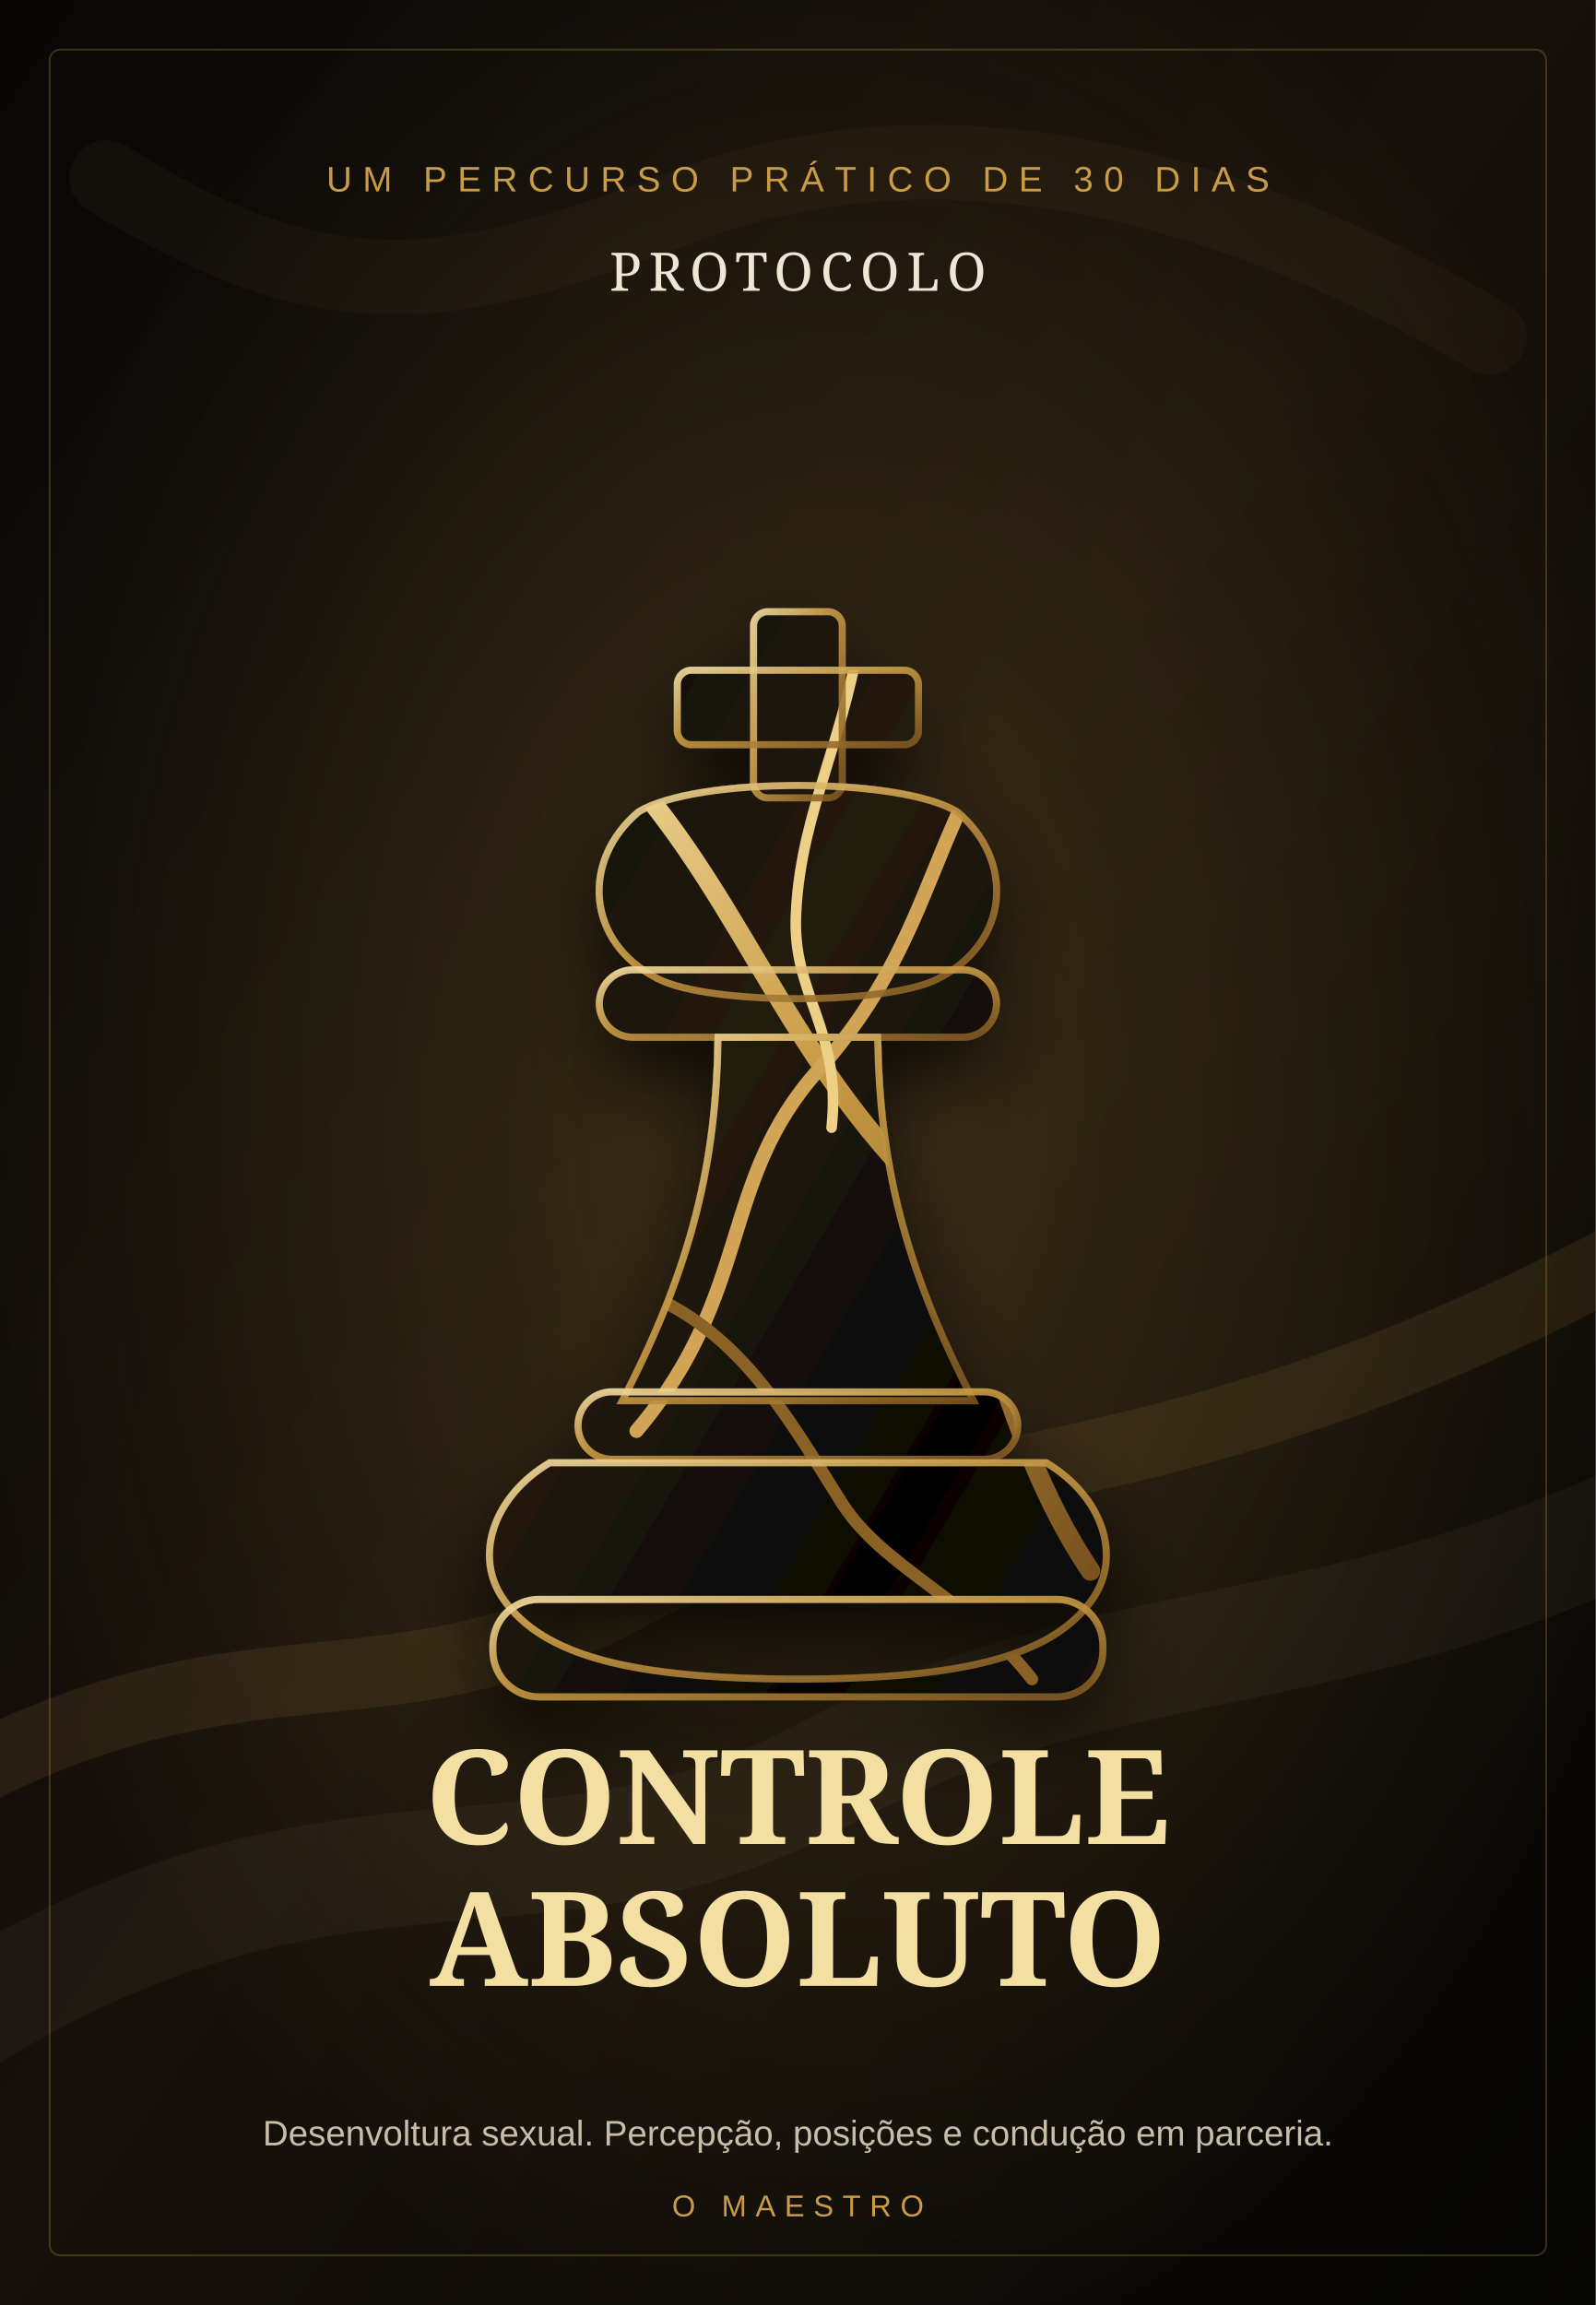
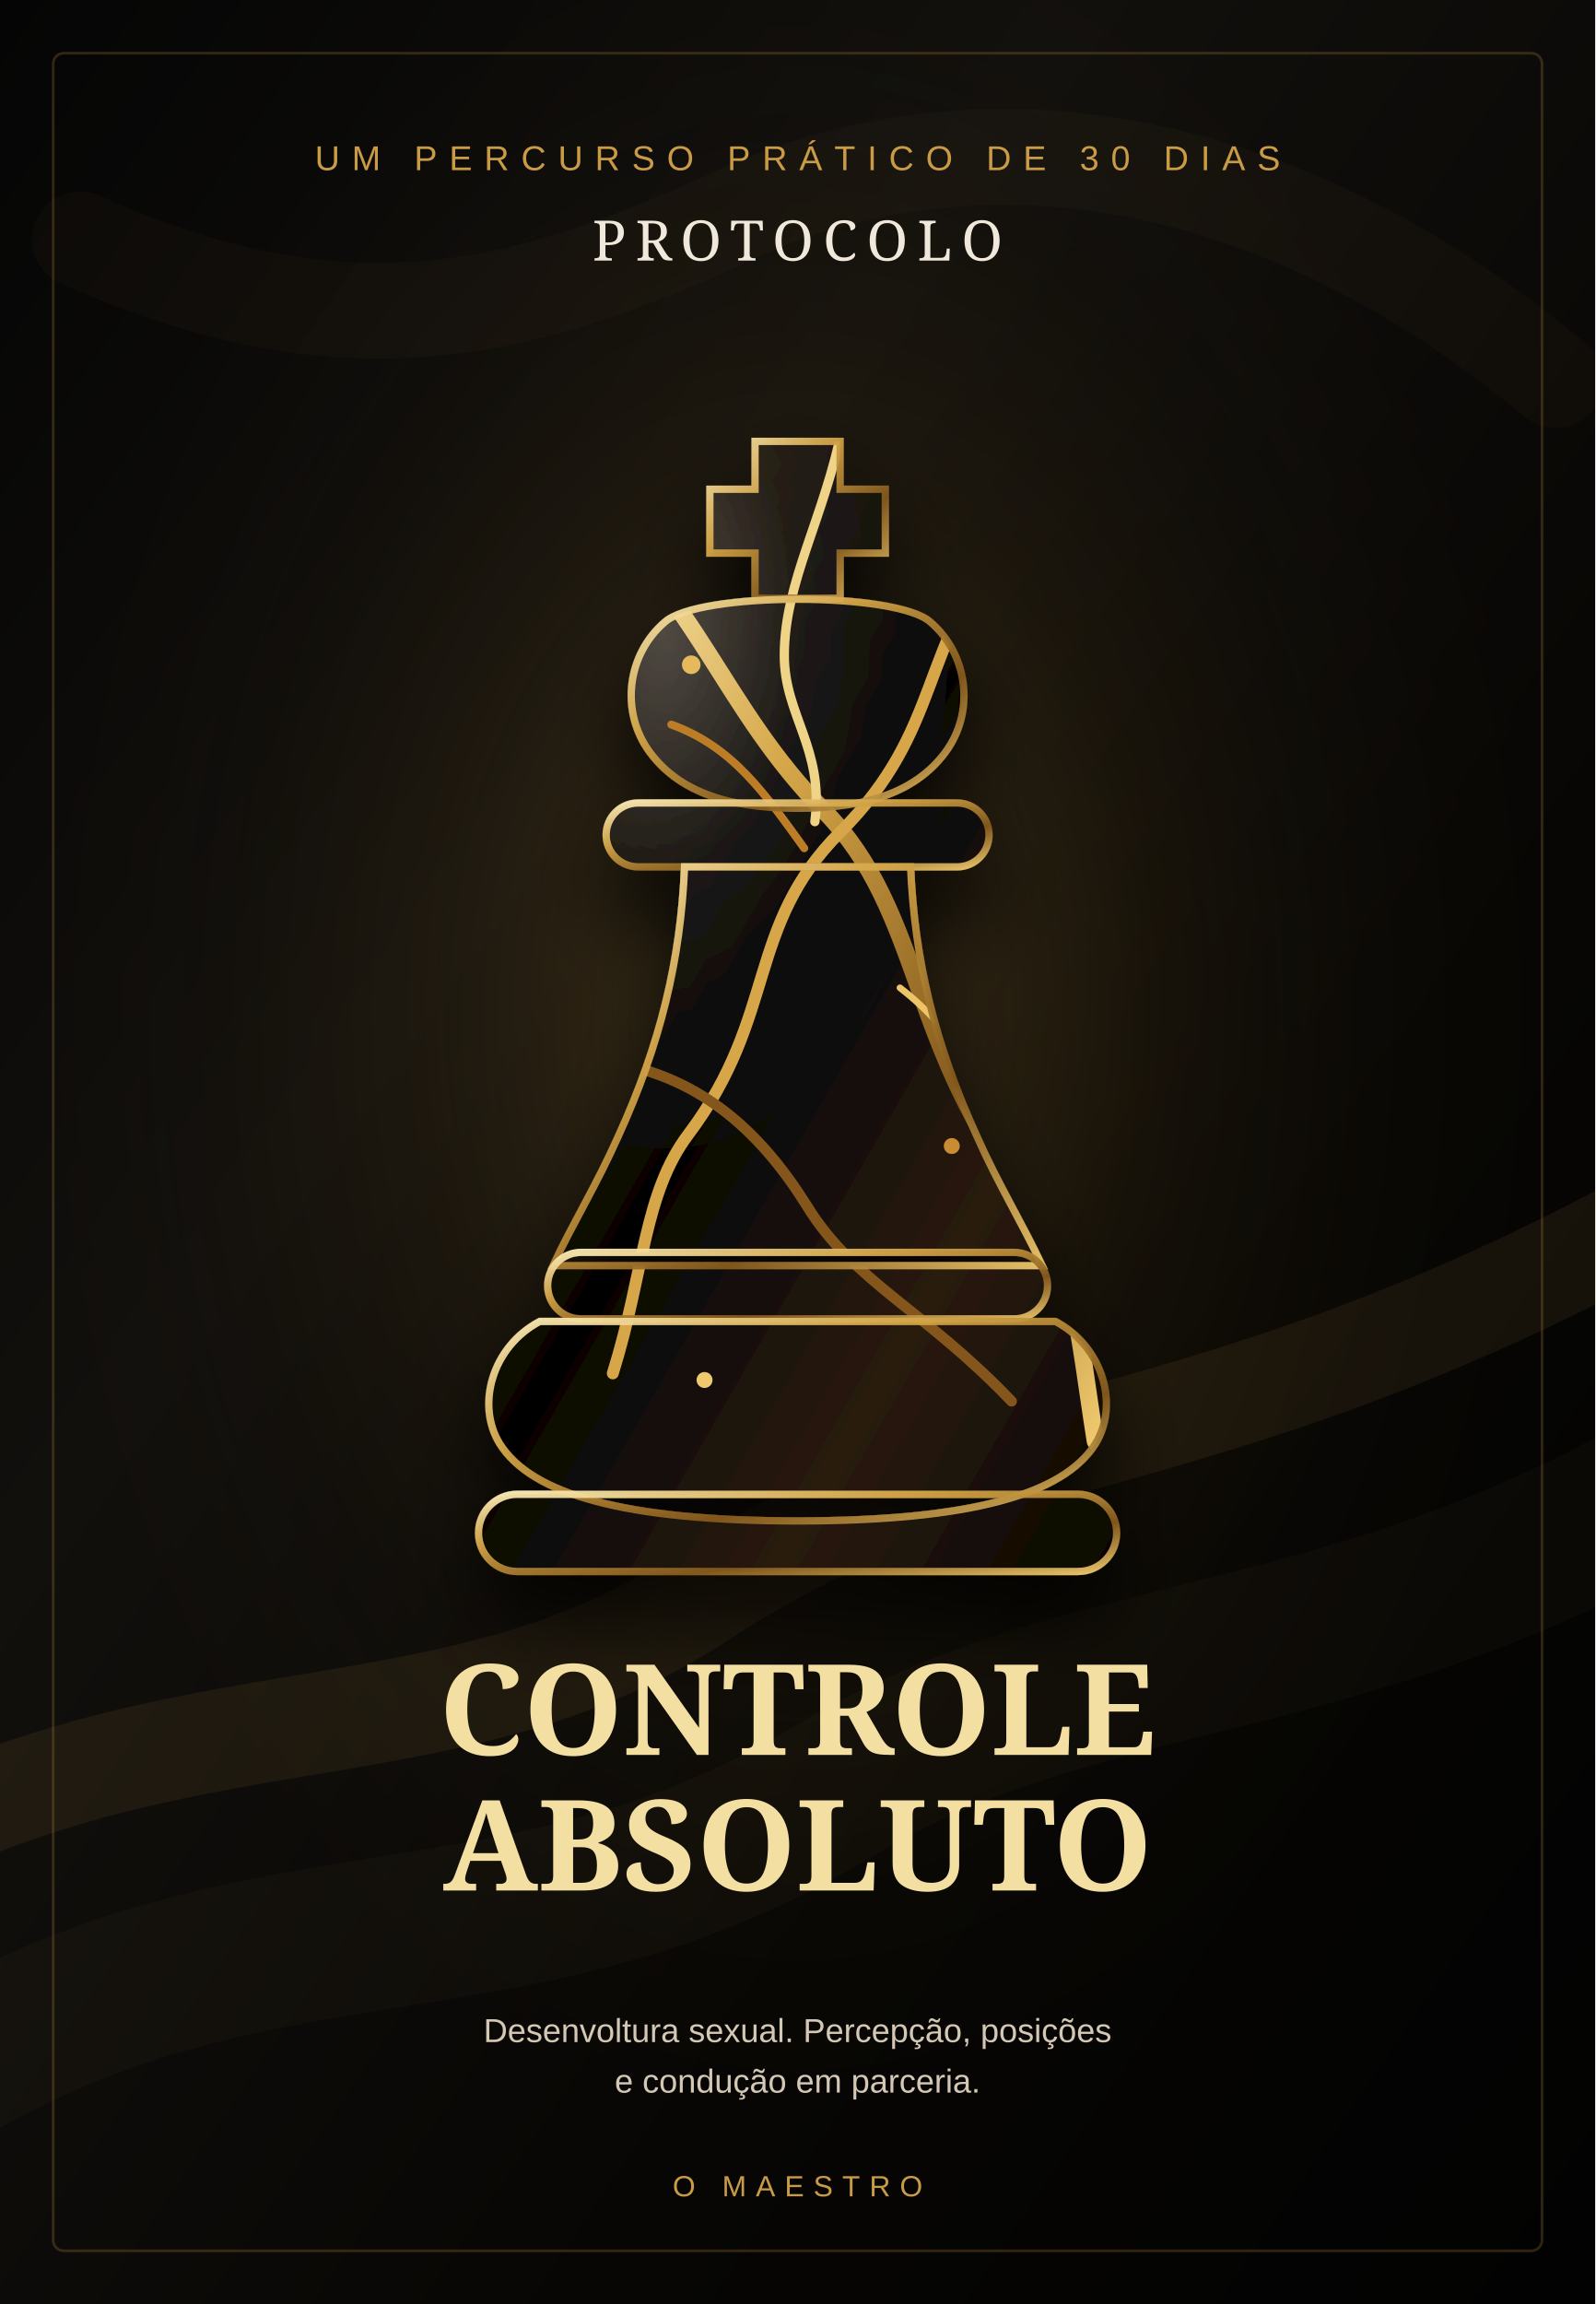
- <svg xmlns="http://www.w3.org/2000/svg" viewBox="0 0 900 1300" role="img" aria-labelledby="title desc">
+ <svg xmlns="http://www.w3.org/2000/svg" viewBox="0 0 1200 1733" role="img" aria-labelledby="title desc">
  <defs>
    <linearGradient id="bg" x1="0" y1="0" x2="1" y2="1">
-       <stop offset="0" stop-color="#090807" />
-       <stop offset="0.48" stop-color="#17110b" />
-       <stop offset="1" stop-color="#050504" />
+       <stop offset="0" stop-color="#050505" />
+       <stop offset=".34" stop-color="#12100d" />
+       <stop offset=".68" stop-color="#070604" />
+       <stop offset="1" stop-color="#020202" />
    </linearGradient>
-     <radialGradient id="glow" cx="52%" cy="48%" r="55%">
-       <stop offset="0" stop-color="#c99b45" stop-opacity=".22" />
-       <stop offset="1" stop-color="#c99b45" stop-opacity="0" />
+     <radialGradient id="halo" cx="50%" cy="44%" r="52%">
+       <stop offset="0" stop-color="#d2a44c" stop-opacity=".24" />
+       <stop offset=".45" stop-color="#a97a29" stop-opacity=".08" />
+       <stop offset="1" stop-color="#000" stop-opacity="0" />
    </radialGradient>
    <linearGradient id="gold" x1="0" y1="0" x2="1" y2="1">
-       <stop offset="0" stop-color="#f4dfa3" />
-       <stop offset=".45" stop-color="#c99b45" />
-       <stop offset="1" stop-color="#79531f" />
+       <stop offset="0" stop-color="#fff0bb" />
+       <stop offset=".34" stop-color="#d5a648" />
+       <stop offset=".68" stop-color="#855a1d" />
+       <stop offset="1" stop-color="#efc96d" />
    </linearGradient>
-     <linearGradient id="kingBlack" x1="0" y1="0" x2="1" y2="1">
-       <stop offset="0" stop-color="#070605" />
-       <stop offset=".42" stop-color="#241b11" />
-       <stop offset=".72" stop-color="#050504" />
-       <stop offset="1" stop-color="#17110b" />
+     <linearGradient id="stone" x1="0" y1="0" x2="1" y2="1">
+       <stop offset="0" stop-color="#020202" />
+       <stop offset=".22" stop-color="#21180e" />
+       <stop offset=".48" stop-color="#050505" />
+       <stop offset=".72" stop-color="#2a1b0c" />
+       <stop offset="1" stop-color="#020202" />
    </linearGradient>
-     <filter id="shadow" x="-40%" y="-30%" width="180%" height="190%">
-       <feDropShadow dx="0" dy="20" stdDeviation="22" flood-color="#000" flood-opacity=".75" />
+     <radialGradient id="shine" cx="31%" cy="20%" r="75%">
+       <stop offset="0" stop-color="#fff" stop-opacity=".22" />
+       <stop offset=".26" stop-color="#fff" stop-opacity=".05" />
+       <stop offset=".58" stop-color="#fff" stop-opacity="0" />
+     </radialGradient>
+     <filter id="shadow" x="-40%" y="-35%" width="180%" height="200%">
+       <feDropShadow dx="0" dy="36" stdDeviation="30" flood-color="#000" flood-opacity=".82" />
    </filter>
-     <clipPath id="kingClip">
-       <rect x="425" y="345" width="50" height="105" rx="8" />
-       <rect x="382" y="378" width="136" height="42" rx="8" />
-       <path d="M360 458 C392 438 508 438 540 458 C572 485 570 531 529 552 C500 567 400 567 371 552 C330 531 328 485 360 458Z" />
-       <rect x="338" y="547" width="224" height="38" rx="19" />
-       <path d="M405 585 C404 654 391 713 351 790 L549 790 C509 713 496 654 495 585Z" />
-       <rect x="326" y="785" width="248" height="38" rx="19" />
-       <path d="M310 825 C278 844 267 878 284 902 C306 934 357 947 450 947 C543 947 594 934 616 902 C633 878 622 844 590 825Z" />
-       <rect x="278" y="902" width="344" height="55" rx="26" />
+     <clipPath id="king">
+       <path d="M568 332 H632 V368 H666 V416 H632 V450 H568 V416 H534 V368 H568 Z" />
+       <path d="M500 468 C525 445 675 445 700 468 C728 492 734 535 711 566 C690 594 655 608 600 608 C545 608 510 594 489 566 C466 535 472 492 500 468 Z" />
+       <rect x="456" y="604" width="288" height="48" rx="24" />
+       <path d="M515 652 C512 722 497 785 465 855 C449 891 431 920 416 952 H784 C769 920 751 891 735 855 C703 785 688 722 685 652 Z" />
+       <rect x="412" y="942" width="376" height="50" rx="25" />
+       <path d="M406 994 C370 1013 358 1057 376 1086 C400 1124 470 1144 600 1144 C730 1144 800 1124 824 1086 C842 1057 830 1013 794 994 Z" />
+       <rect x="360" y="1124" width="480" height="58" rx="29" />
    </clipPath>
  </defs>
-   <rect width="900" height="1300" fill="url(#bg)" />
-   <rect x="28" y="28" width="844" height="1244" rx="6" fill="none" stroke="#c99b45" stroke-opacity=".28" />
-   <rect width="900" height="1300" fill="url(#glow)" />
-   <g opacity=".5" fill="none" stroke-linecap="round">
-     <path d="M-70 1030 C130 905 205 980 354 900 C531 804 656 864 985 670" stroke="#c99b45" stroke-opacity=".22" stroke-width="40" />
-     <path d="M-20 1138 C190 1008 303 1086 460 1003 C632 912 752 946 955 841" stroke="#f4dfa3" stroke-opacity=".08" stroke-width="64" />
-     <path d="M60 100 C190 182 260 163 390 115 C512 70 665 87 840 190" stroke="#c99b45" stroke-opacity=".08" stroke-width="42" />
+   <rect width="1200" height="1733" fill="url(#bg)" />
+   <rect width="1200" height="1733" fill="url(#halo)" />
+   <rect x="40" y="40" width="1120" height="1653" rx="8" fill="none" stroke="#c99b45" stroke-opacity=".22" stroke-width="2" />
+   <g opacity=".52" fill="none" stroke-linecap="round">
+     <path d="M-140 1420 C120 1260 330 1332 530 1200 C750 1055 930 1110 1340 860" stroke="#c99b45" stroke-opacity=".16" stroke-width="76" />
+     <path d="M-60 1570 C190 1412 382 1494 626 1348 C828 1226 1025 1268 1315 1080" stroke="#f1d08b" stroke-opacity=".05" stroke-width="114" />
+     <path d="M60 180 C260 270 394 235 552 162 C735 78 962 112 1170 286" stroke="#c99b45" stroke-opacity=".055" stroke-width="72" />
  </g>
-   <text x="450" y="108" text-anchor="middle" fill="#c99b45" font-size="20" font-family="Arial, Helvetica, sans-serif" letter-spacing="6">UM PERCURSO PRÁTICO DE 30 DIAS</text>
-   <text x="450" y="164" text-anchor="middle" fill="#efe6d5" font-size="30" font-family="Georgia, serif" letter-spacing="4">PROTOCOLO</text>
+   <text x="600" y="128" text-anchor="middle" fill="#c99b45" font-size="26" font-family="Arial, Helvetica, sans-serif" letter-spacing="9">UM PERCURSO PRÁTICO DE 30 DIAS</text>
+   <text x="600" y="196" text-anchor="middle" fill="#f0e8db" font-size="42" font-family="Georgia, serif" letter-spacing="7">PROTOCOLO</text>
  <g filter="url(#shadow)">
-     <g clip-path="url(#kingClip)">
-       <rect x="250" y="315" width="400" height="675" fill="url(#kingBlack)" />
-       <path d="M318 400 C410 480 429 574 512 662 C557 710 560 804 615 886" fill="none" stroke="url(#gold)" stroke-width="11" stroke-linecap="round" />
-       <path d="M590 380 C522 458 532 524 462 603 C405 666 425 729 359 807" fill="none" stroke="#d2a456" stroke-width="8" stroke-linecap="round" />
-       <path d="M339 721 C410 739 438 789 475 848 C498 884 548 903 582 947" fill="none" stroke="#8a6228" stroke-width="7" stroke-linecap="round" />
-       <path d="M487 346 C478 415 452 456 449 514 C446 561 475 580 469 636" fill="none" stroke="#edcf86" stroke-width="6" stroke-linecap="round" />
+     <g clip-path="url(#king)">
+       <rect x="340" y="300" width="520" height="900" fill="url(#stone)" />
+       <rect x="340" y="300" width="520" height="900" fill="url(#shine)" />
+       <path d="M438 378 C525 450 544 533 620 610 C695 686 684 792 773 901 C808 944 811 1002 824 1084" fill="none" stroke="url(#gold)" stroke-width="13" stroke-linecap="round" />
+       <path d="M758 405 C690 488 710 548 632 626 C561 697 585 764 518 853 C484 898 485 956 461 1033" fill="none" stroke="#d7a64a" stroke-width="9" stroke-linecap="round" />
+       <path d="M452 798 C525 807 572 851 607 907 C642 964 695 985 761 1054" fill="none" stroke="#85571b" stroke-width="8" stroke-linecap="round" />
+       <path d="M634 320 C620 390 590 438 590 493 C590 538 620 563 613 618" fill="none" stroke="#efd386" stroke-width="7" stroke-linecap="round" />
+       <path d="M505 545 C552 562 576 598 605 638" fill="none" stroke="#bd7d27" stroke-width="6" stroke-linecap="round" />
+       <path d="M677 743 C720 776 742 820 766 872" fill="none" stroke="#edc568" stroke-width="5" stroke-linecap="round" />
+       <circle cx="520" cy="500" r="7" fill="#e5b95c" />
+       <circle cx="716" cy="862" r="6" fill="#c98c31" />
+       <circle cx="530" cy="1038" r="6" fill="#efc96d" />
    </g>
-     <g fill="none" stroke="url(#gold)" stroke-width="4" stroke-opacity=".9">
-       <rect x="425" y="345" width="50" height="105" rx="8" />
-       <rect x="382" y="378" width="136" height="42" rx="8" />
-       <path d="M360 458 C392 438 508 438 540 458 C572 485 570 531 529 552 C500 567 400 567 371 552 C330 531 328 485 360 458Z" />
-       <rect x="338" y="547" width="224" height="38" rx="19" />
-       <path d="M405 585 C404 654 391 713 351 790 L549 790 C509 713 496 654 495 585Z" />
-       <rect x="326" y="785" width="248" height="38" rx="19" />
-       <path d="M310 825 C278 844 267 878 284 902 C306 934 357 947 450 947 C543 947 594 934 616 902 C633 878 622 844 590 825Z" />
-       <rect x="278" y="902" width="344" height="55" rx="26" />
+     <g fill="none" stroke="url(#gold)" stroke-width="5.5" stroke-opacity=".94">
+       <path d="M568 332 H632 V368 H666 V416 H632 V450 H568 V416 H534 V368 H568 Z" />
+       <path d="M500 468 C525 445 675 445 700 468 C728 492 734 535 711 566 C690 594 655 608 600 608 C545 608 510 594 489 566 C466 535 472 492 500 468 Z" />
+       <rect x="456" y="604" width="288" height="48" rx="24" />
+       <path d="M515 652 C512 722 497 785 465 855 C449 891 431 920 416 952 H784 C769 920 751 891 735 855 C703 785 688 722 685 652 Z" />
+       <rect x="412" y="942" width="376" height="50" rx="25" />
+       <path d="M406 994 C370 1013 358 1057 376 1086 C400 1124 470 1144 600 1144 C730 1144 800 1124 824 1086 C842 1057 830 1013 794 994 Z" />
+       <rect x="360" y="1124" width="480" height="58" rx="29" />
    </g>
  </g>
-   <text x="450" y="1040" text-anchor="middle" fill="#f4dfa3" font-size="74" font-weight="700" font-family="Georgia, serif">CONTROLE</text>
-   <text x="450" y="1120" text-anchor="middle" fill="#f4dfa3" font-size="74" font-weight="700" font-family="Georgia, serif">ABSOLUTO</text>
-   <line x1="400" x2="500" y1="1163" y2="1163" stroke="url(#gold)" stroke-width="5" stroke-linecap="round" />
-   <text x="450" y="1210" text-anchor="middle" fill="#c8bda9" font-size="20" font-family="Arial, Helvetica, sans-serif">Desenvoltura sexual. Percepção, posições e condução em parceria.</text>
-   <text x="450" y="1250" text-anchor="middle" fill="#c99b45" font-size="17" font-family="Arial, Helvetica, sans-serif" letter-spacing="5">O MAESTRO</text>
+   <text x="600" y="1320" text-anchor="middle" fill="#f4dfa3" font-size="95" font-weight="700" font-family="Georgia, serif">CONTROLE</text>
+   <text x="600" y="1422" text-anchor="middle" fill="#f4dfa3" font-size="95" font-weight="700" font-family="Georgia, serif">ABSOLUTO</text>
+   <line x1="535" x2="665" y1="1472" y2="1472" stroke="url(#gold)" stroke-width="7" stroke-linecap="round" />
+   <text x="600" y="1536" text-anchor="middle" fill="#d4c8b5" font-size="25" font-family="Arial, Helvetica, sans-serif">Desenvoltura sexual. Percepção, posições</text>
+   <text x="600" y="1574" text-anchor="middle" fill="#d4c8b5" font-size="25" font-family="Arial, Helvetica, sans-serif">e condução em parceria.</text>
+   <text x="600" y="1652" text-anchor="middle" fill="#c99b45" font-size="22" font-family="Arial, Helvetica, sans-serif" letter-spacing="7">O MAESTRO</text>
</svg>
